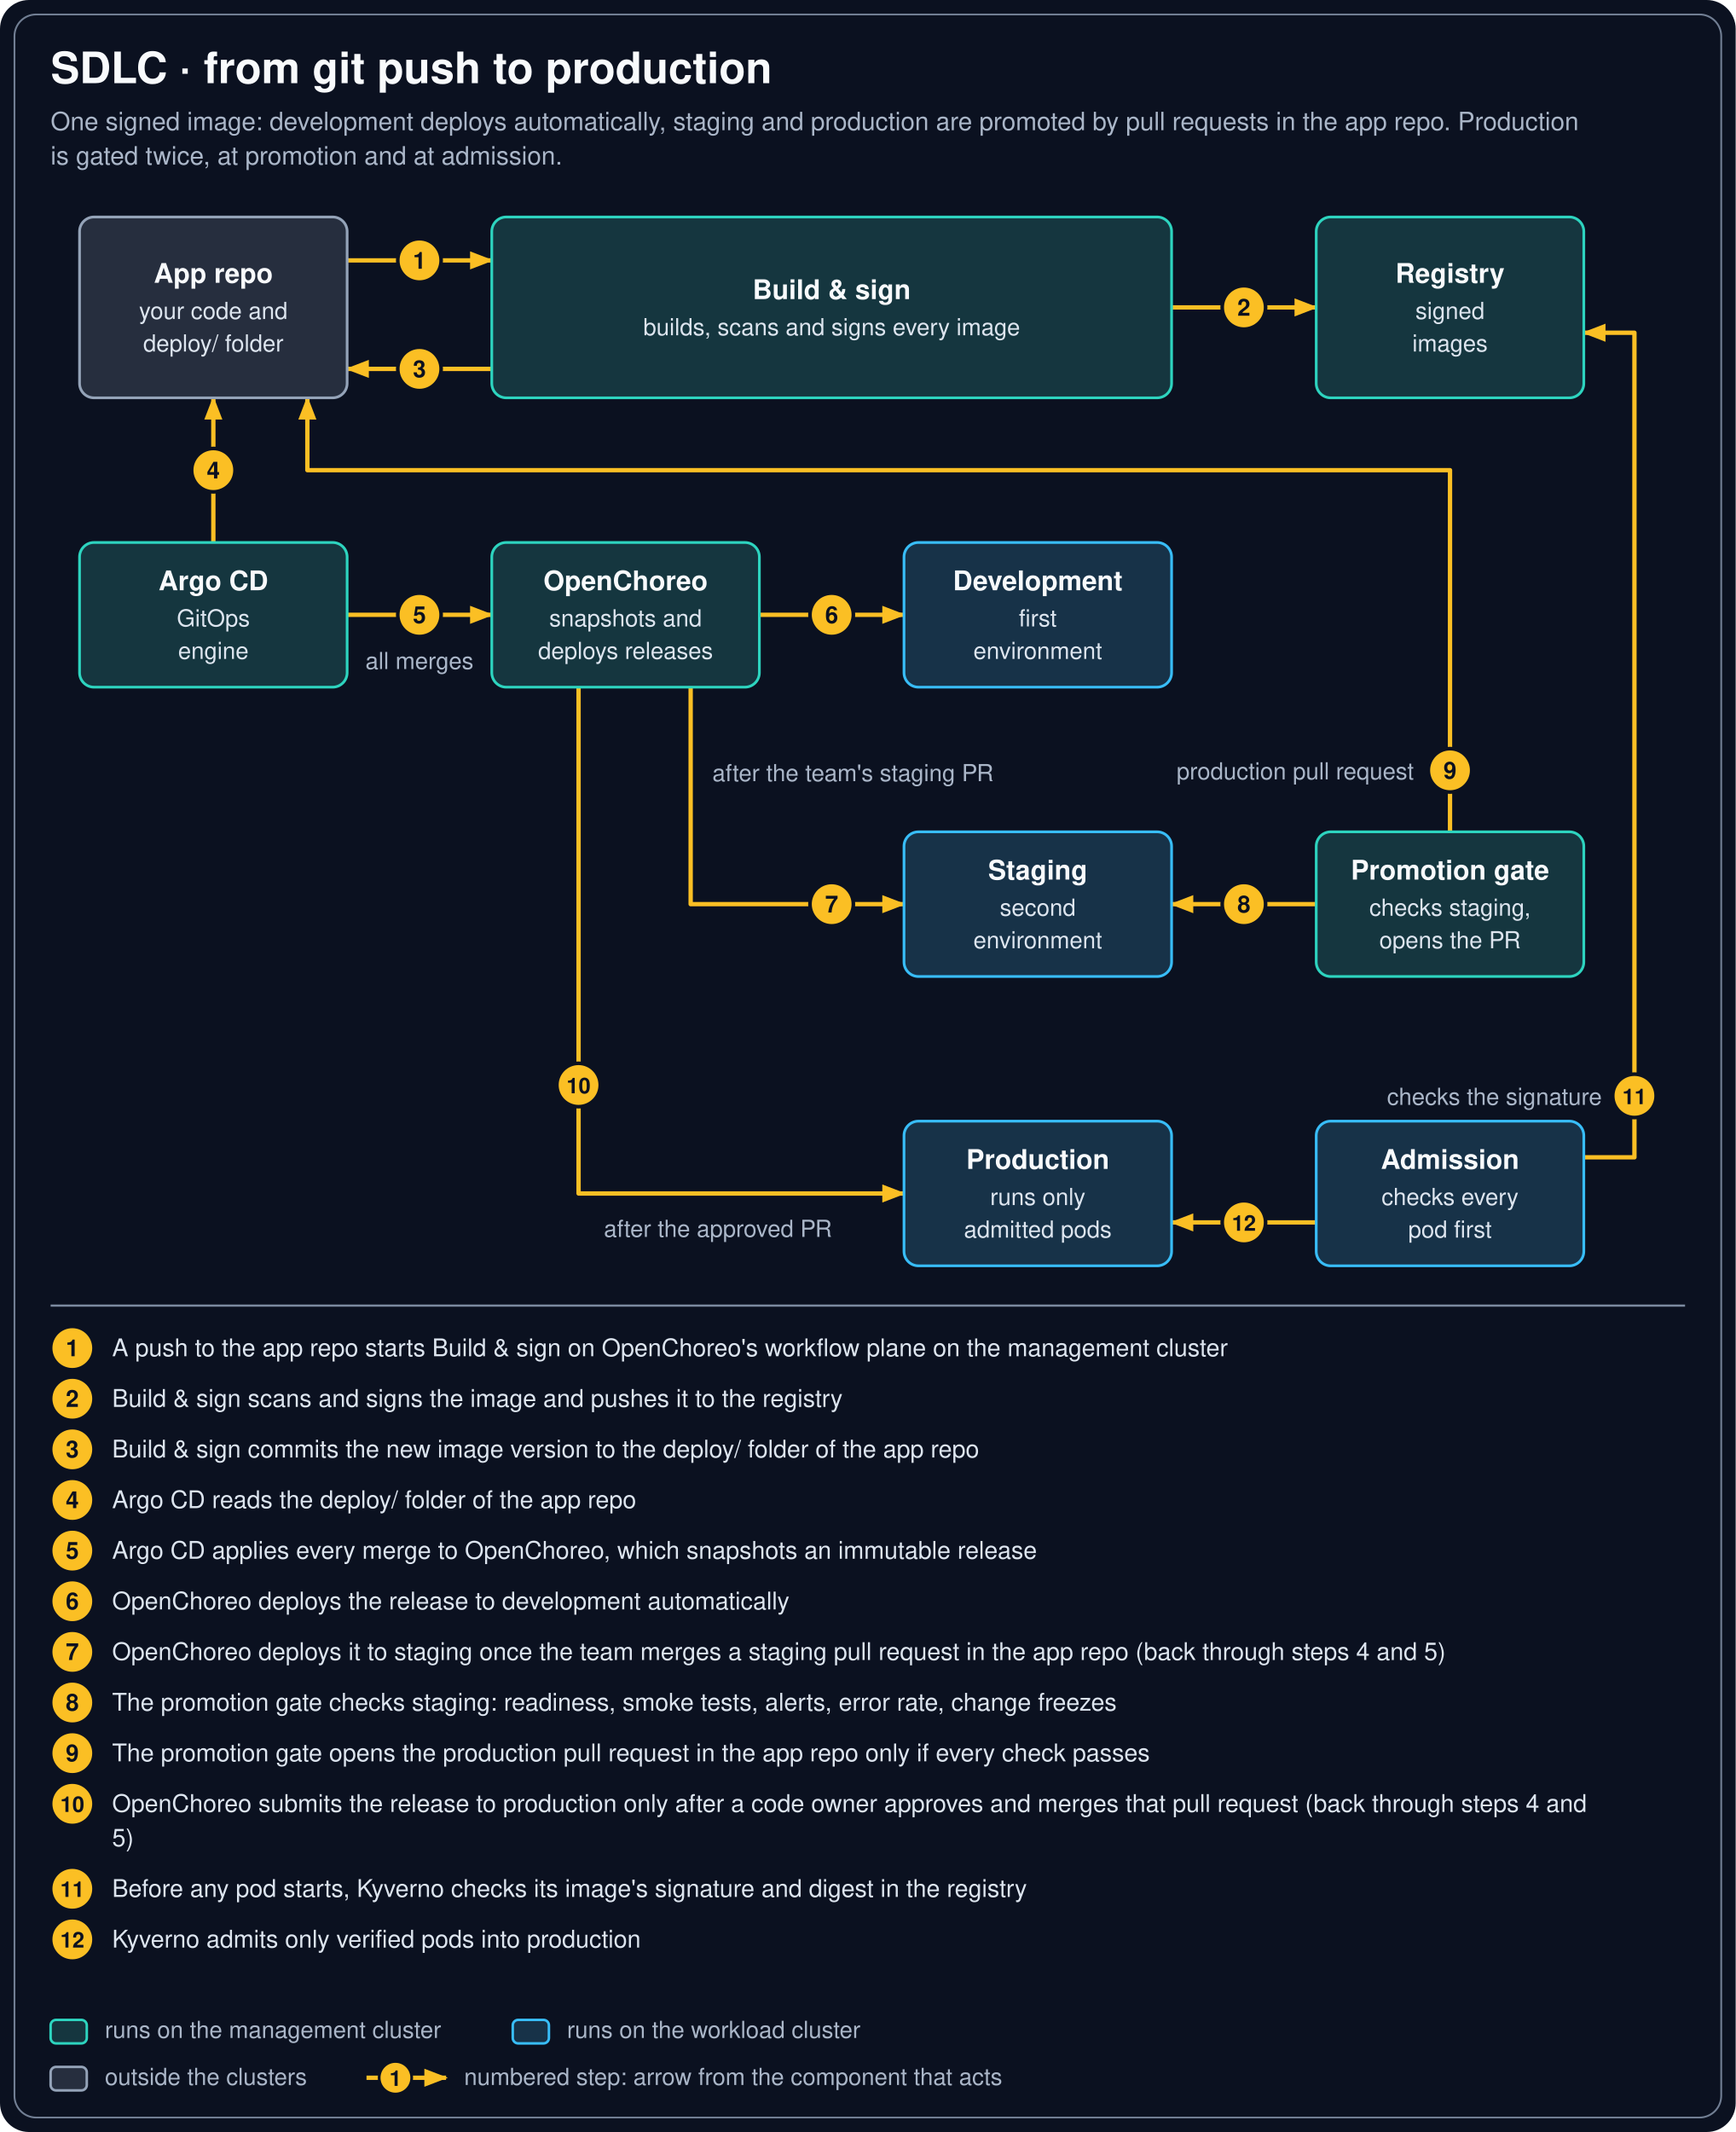
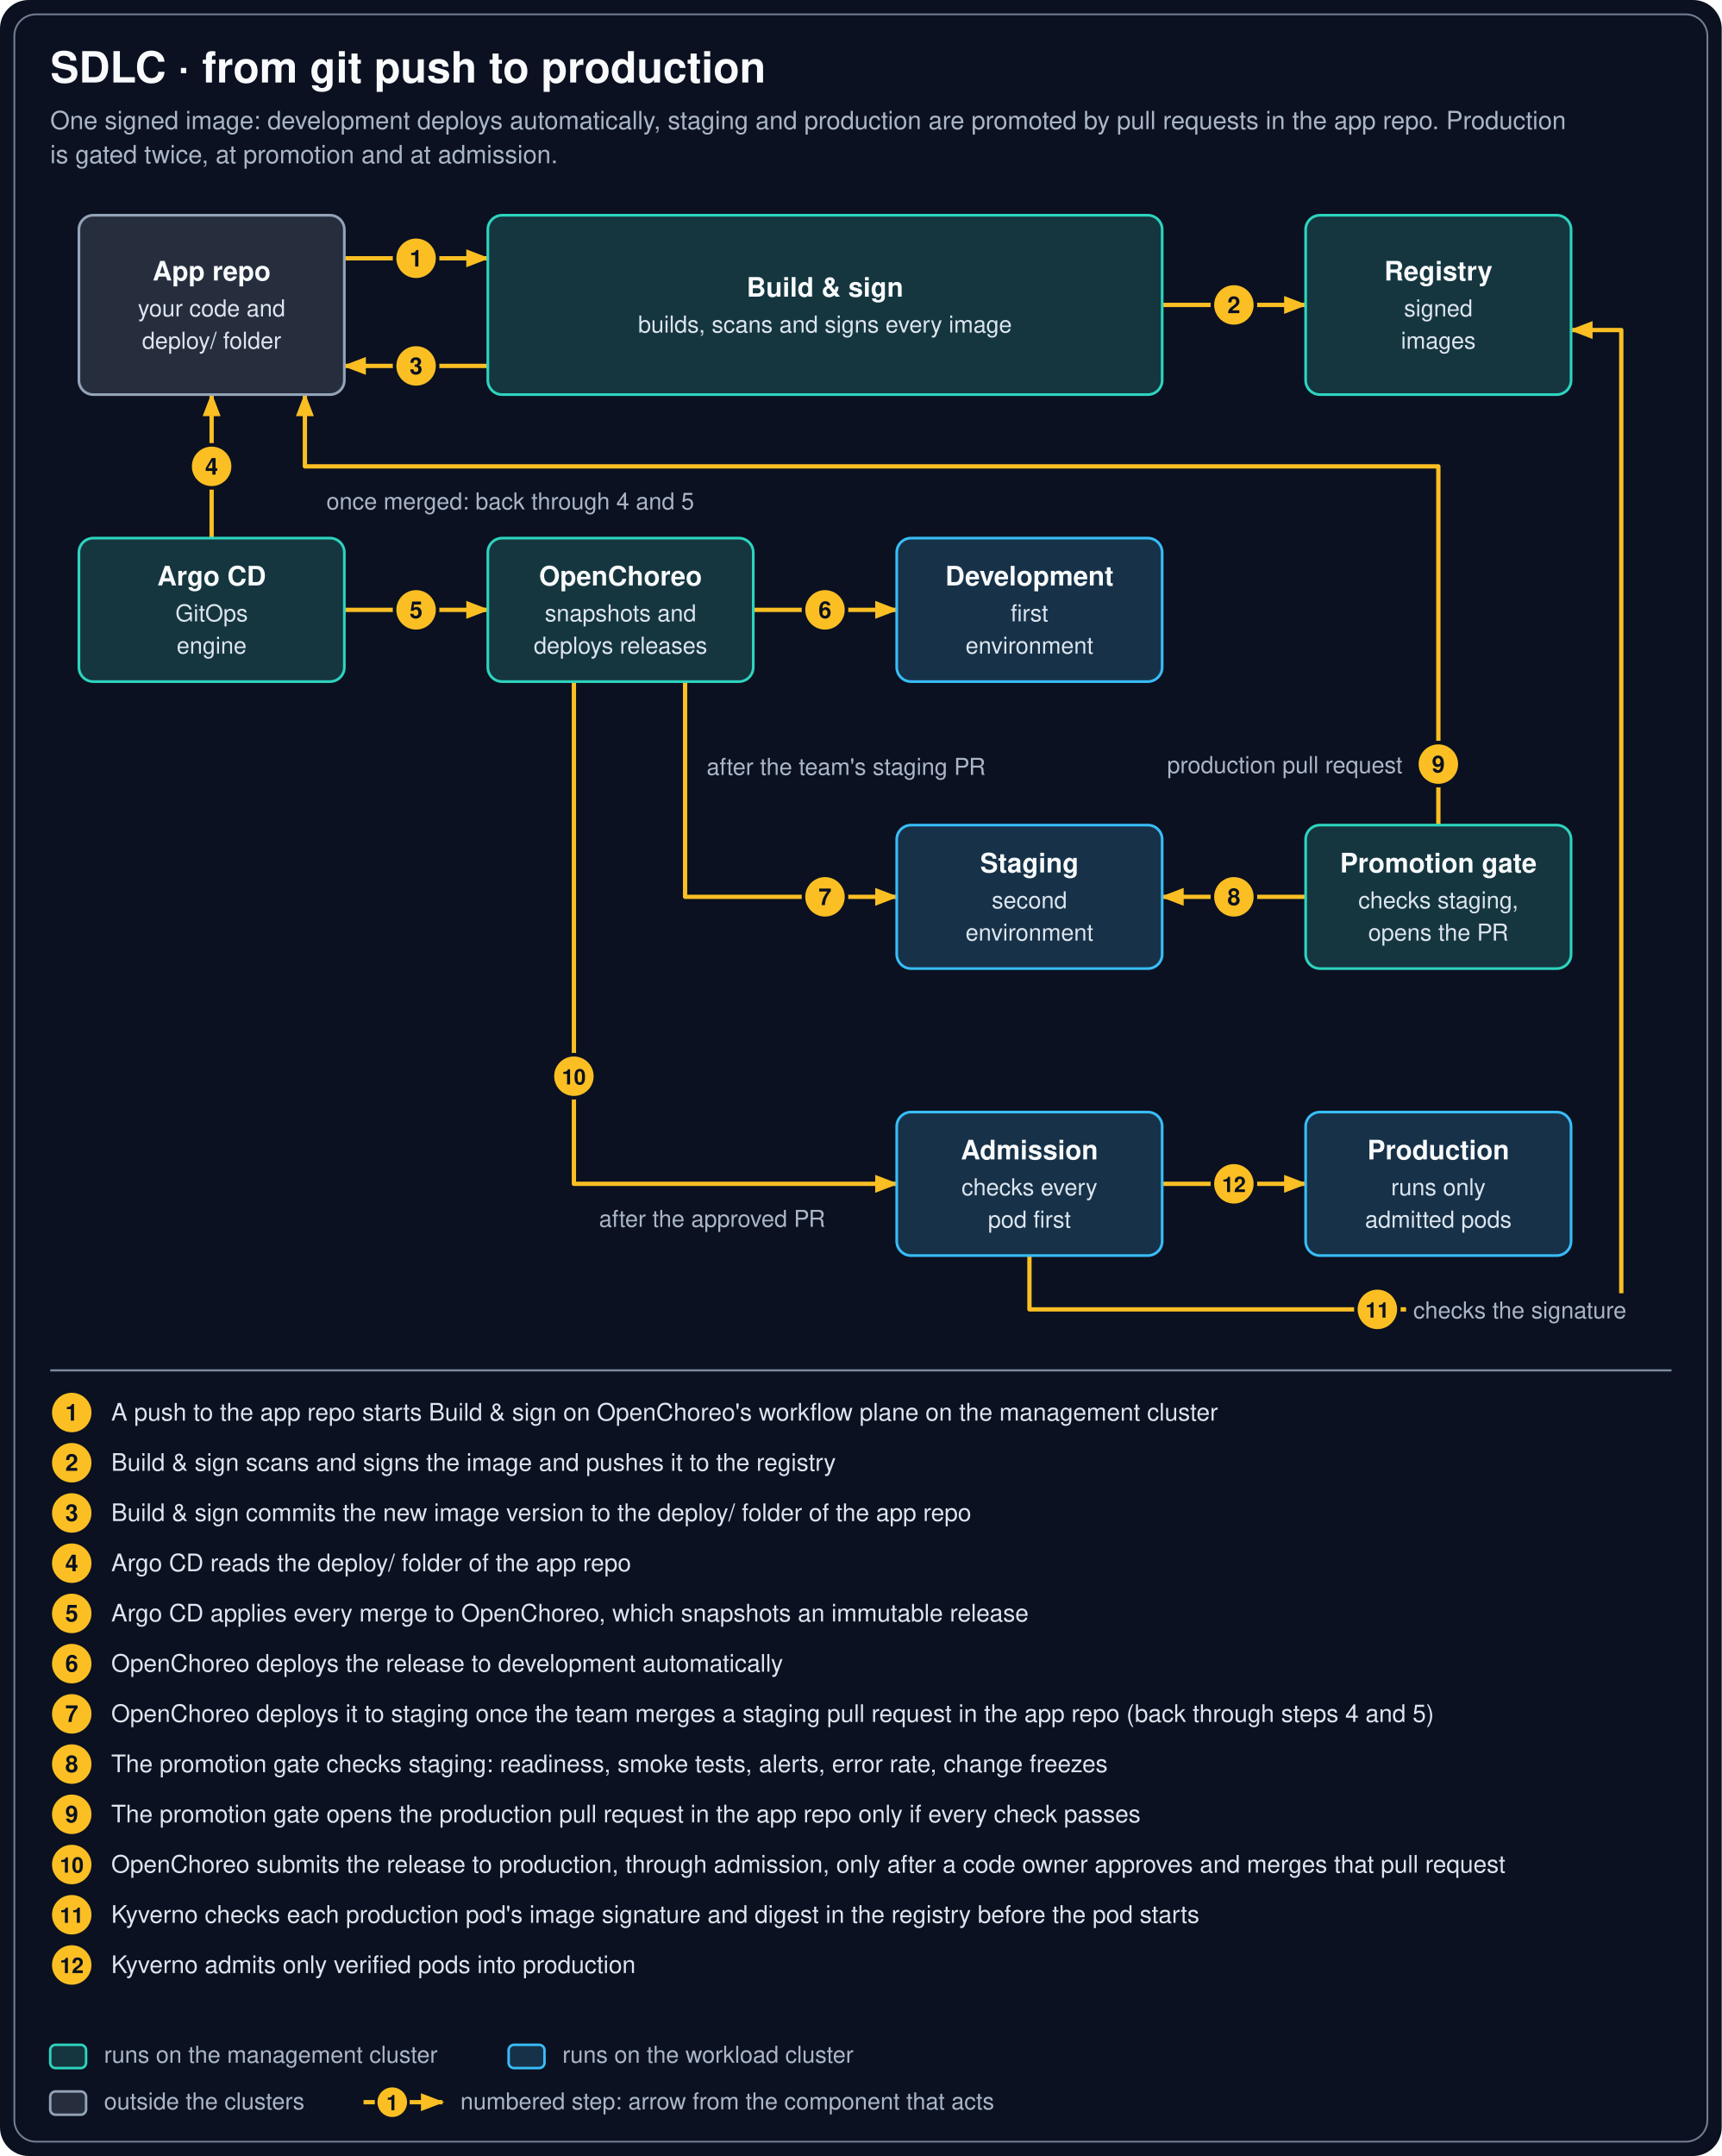
- <svg xmlns="http://www.w3.org/2000/svg" width="960" height="1179" viewBox="0 0 960 1179" role="img" aria-label="SDLC · from git push to production">
+ <svg xmlns="http://www.w3.org/2000/svg" width="960" height="1202" viewBox="0 0 960 1202" role="img" aria-label="SDLC · from git push to production">
  <style>.s{font-family:'Segoe UI','Helvetica Neue',Helvetica,Arial,'Liberation Sans',sans-serif}.m{font-family:'JetBrains Mono',SFMono-Regular,Menlo,Consolas,'Liberation Mono',monospace}.fx{fill:none;stroke-width:3.4;stroke-linecap:round;stroke-dasharray:4 10;opacity:0;animation:fxdash .9s linear infinite,fxseq 15.70s linear infinite both}@keyframes fxdash{to{stroke-dashoffset:-14}}@keyframes fxseq{0%{opacity:0}3%{opacity:1}16.8%{opacity:1}21.8%{opacity:0}100%{opacity:0}}@media (prefers-reduced-motion:reduce){.fx{animation:none;opacity:0}}</style>
  <defs>
    <marker id="ahfbbf24" markerWidth="13" markerHeight="10" refX="12" refY="5" orient="auto" markerUnits="userSpaceOnUse">
      <path d="M0,0 L13,5 L0,10 z" fill="#fbbf24" />
    </marker>
    <marker id="asfbbf24" markerWidth="13" markerHeight="10" refX="1" refY="5" orient="auto" markerUnits="userSpaceOnUse">
      <path d="M13,0 L0,5 L13,10 z" fill="#fbbf24" />
    </marker>
  </defs>
-   <rect width="960" height="1179" rx="16" fill="#0b1120" />
-   <rect x="8" y="8" width="944" height="1163" rx="12" fill="none" stroke="#8b9ab0" stroke-opacity=".8" />
+   <rect width="960" height="1202" rx="16" fill="#0b1120" />
+   <rect x="8" y="8" width="944" height="1186" rx="12" fill="none" stroke="#8b9ab0" stroke-opacity=".8" />
  <path d="M 192.0 144.0 L 272.0 144.0" fill="none" stroke="#fbbf24" stroke-width="2.4" stroke-linejoin="round" marker-end="url(#ahfbbf24)" />
  <path d="M 648.0 170.0 L 728.0 170.0" fill="none" stroke="#fbbf24" stroke-width="2.4" stroke-linejoin="round" marker-end="url(#ahfbbf24)" />
  <path d="M 272.0 204.0 L 192.0 204.0" fill="none" stroke="#fbbf24" stroke-width="2.4" stroke-linejoin="round" marker-end="url(#ahfbbf24)" />
  <path d="M 118.0 300.0 L 118.0 220.0" fill="none" stroke="#fbbf24" stroke-width="2.4" stroke-linejoin="round" marker-end="url(#ahfbbf24)" />
  <path d="M 192.0 340.0 L 272.0 340.0" fill="none" stroke="#fbbf24" stroke-width="2.4" stroke-linejoin="round" marker-end="url(#ahfbbf24)" />
  <path d="M 420.0 340.0 L 500.0 340.0" fill="none" stroke="#fbbf24" stroke-width="2.4" stroke-linejoin="round" marker-end="url(#ahfbbf24)" />
  <path d="M 382.0 380.0 L 382.0 500.0 L 500.0 500.0" fill="none" stroke="#fbbf24" stroke-width="2.4" stroke-linejoin="round" marker-end="url(#ahfbbf24)" />
  <path d="M 728.0 500.0 L 648.0 500.0" fill="none" stroke="#fbbf24" stroke-width="2.4" stroke-linejoin="round" marker-end="url(#ahfbbf24)" />
  <path d="M 802.0 460.0 L 802.0 260.0 L 170.0 260.0 L 170.0 220.0" fill="none" stroke="#fbbf24" stroke-width="2.4" stroke-linejoin="round" marker-end="url(#ahfbbf24)" />
  <path d="M 320.0 380.0 L 320.0 660.0 L 500.0 660.0" fill="none" stroke="#fbbf24" stroke-width="2.4" stroke-linejoin="round" marker-end="url(#ahfbbf24)" />
-   <path d="M 876.0 640.0 L 904.0 640.0 L 904.0 184.0 L 876.0 184.0" fill="none" stroke="#fbbf24" stroke-width="2.4" stroke-linejoin="round" marker-end="url(#ahfbbf24)" />
-   <path d="M 728.0 676.0 L 648.0 676.0" fill="none" stroke="#fbbf24" stroke-width="2.4" stroke-linejoin="round" marker-end="url(#ahfbbf24)" />
+   <path d="M 574.0 700.0 L 574.0 730.0 L 904.0 730.0 L 904.0 184.0 L 876.0 184.0" fill="none" stroke="#fbbf24" stroke-width="2.4" stroke-linejoin="round" marker-end="url(#ahfbbf24)" />
+   <path d="M 648.0 660.0 L 728.0 660.0" fill="none" stroke="#fbbf24" stroke-width="2.4" stroke-linejoin="round" marker-end="url(#ahfbbf24)" />
  <path class="fx" d="M 192.0 144.0 L 272.0 144.0" stroke="#fde5a7" style="animation-delay:0s,0.00s" />
  <path class="fx" d="M 648.0 170.0 L 728.0 170.0" stroke="#fde5a7" style="animation-delay:0s,1.10s" />
  <path class="fx" d="M 272.0 204.0 L 192.0 204.0" stroke="#fde5a7" style="animation-delay:0s,2.20s" />
  <path class="fx" d="M 118.0 300.0 L 118.0 220.0" stroke="#fde5a7" style="animation-delay:0s,3.30s" />
  <path class="fx" d="M 192.0 340.0 L 272.0 340.0" stroke="#fde5a7" style="animation-delay:0s,4.40s" />
  <path class="fx" d="M 420.0 340.0 L 500.0 340.0" stroke="#fde5a7" style="animation-delay:0s,5.50s" />
  <path class="fx" d="M 382.0 380.0 L 382.0 500.0 L 500.0 500.0" stroke="#fde5a7" style="animation-delay:0s,6.60s" />
  <path class="fx" d="M 728.0 500.0 L 648.0 500.0" stroke="#fde5a7" style="animation-delay:0s,7.70s" />
  <path class="fx" d="M 802.0 460.0 L 802.0 260.0 L 170.0 260.0 L 170.0 220.0" stroke="#fde5a7" style="animation-delay:0s,8.80s" />
  <path class="fx" d="M 320.0 380.0 L 320.0 660.0 L 500.0 660.0" stroke="#fde5a7" style="animation-delay:0s,9.90s" />
-   <path class="fx" d="M 876.0 640.0 L 904.0 640.0 L 904.0 184.0 L 876.0 184.0" stroke="#fde5a7" style="animation-delay:0s,11.00s" />
-   <path class="fx" d="M 728.0 676.0 L 648.0 676.0" stroke="#fde5a7" style="animation-delay:0s,12.10s" />
+   <path class="fx" d="M 574.0 700.0 L 574.0 730.0 L 904.0 730.0 L 904.0 184.0 L 876.0 184.0" stroke="#fde5a7" style="animation-delay:0s,11.00s" />
+   <path class="fx" d="M 648.0 660.0 L 728.0 660.0" stroke="#fde5a7" style="animation-delay:0s,12.10s" />
  <rect x="44" y="120" width="148" height="100" rx="8" fill="#262e3e" stroke="#94a3b8" stroke-width="1.5" />
  <text class="s" x="118.0" y="156.4" font-size="15" fill="#f8fafc" font-weight="600" text-anchor="middle">App repo</text>
  <text class="s" x="118.0" y="176.4" font-size="13" fill="#dde5ef" text-anchor="middle">your code and</text>
  <text class="s" x="118.0" y="194.4" font-size="13" fill="#dde5ef" text-anchor="middle">deploy/ folder</text>
  <rect x="272" y="120" width="376" height="100" rx="8" fill="#15363f" stroke="#2dd4bf" stroke-width="1.5" />
  <text class="s" x="460.0" y="165.4" font-size="15" fill="#f8fafc" font-weight="600" text-anchor="middle">Build &amp; sign</text>
  <text class="s" x="460.0" y="185.4" font-size="13" fill="#dde5ef" text-anchor="middle">builds, scans and signs every image</text>
  <rect x="728" y="120" width="148" height="100" rx="8" fill="#15363f" stroke="#2dd4bf" stroke-width="1.5" />
  <text class="s" x="802.0" y="156.4" font-size="15" fill="#f8fafc" font-weight="600" text-anchor="middle">Registry</text>
  <text class="s" x="802.0" y="176.4" font-size="13" fill="#dde5ef" text-anchor="middle">signed</text>
  <text class="s" x="802.0" y="194.4" font-size="13" fill="#dde5ef" text-anchor="middle">images</text>
  <rect x="44" y="300" width="148" height="80" rx="8" fill="#15363f" stroke="#2dd4bf" stroke-width="1.5" />
  <text class="s" x="118.0" y="326.4" font-size="15" fill="#f8fafc" font-weight="600" text-anchor="middle">Argo CD</text>
  <text class="s" x="118.0" y="346.4" font-size="13" fill="#dde5ef" text-anchor="middle">GitOps</text>
  <text class="s" x="118.0" y="364.4" font-size="13" fill="#dde5ef" text-anchor="middle">engine</text>
  <rect x="272" y="300" width="148" height="80" rx="8" fill="#15363f" stroke="#2dd4bf" stroke-width="1.5" />
  <text class="s" x="346.0" y="326.4" font-size="15" fill="#f8fafc" font-weight="600" text-anchor="middle">OpenChoreo</text>
  <text class="s" x="346.0" y="346.4" font-size="13" fill="#dde5ef" text-anchor="middle">snapshots and</text>
  <text class="s" x="346.0" y="364.4" font-size="13" fill="#dde5ef" text-anchor="middle">deploys releases</text>
  <rect x="500" y="300" width="148" height="80" rx="8" fill="#173248" stroke="#38bdf8" stroke-width="1.5" />
  <text class="s" x="574.0" y="326.4" font-size="15" fill="#f8fafc" font-weight="600" text-anchor="middle">Development</text>
  <text class="s" x="574.0" y="346.4" font-size="13" fill="#dde5ef" text-anchor="middle">first</text>
  <text class="s" x="574.0" y="364.4" font-size="13" fill="#dde5ef" text-anchor="middle">environment</text>
  <rect x="500" y="460" width="148" height="80" rx="8" fill="#173248" stroke="#38bdf8" stroke-width="1.5" />
  <text class="s" x="574.0" y="486.4" font-size="15" fill="#f8fafc" font-weight="600" text-anchor="middle">Staging</text>
  <text class="s" x="574.0" y="506.4" font-size="13" fill="#dde5ef" text-anchor="middle">second</text>
  <text class="s" x="574.0" y="524.4" font-size="13" fill="#dde5ef" text-anchor="middle">environment</text>
  <rect x="728" y="460" width="148" height="80" rx="8" fill="#15363f" stroke="#2dd4bf" stroke-width="1.5" />
  <text class="s" x="802.0" y="486.4" font-size="15" fill="#f8fafc" font-weight="600" text-anchor="middle">Promotion gate</text>
  <text class="s" x="802.0" y="506.4" font-size="13" fill="#dde5ef" text-anchor="middle">checks staging,</text>
  <text class="s" x="802.0" y="524.4" font-size="13" fill="#dde5ef" text-anchor="middle">opens the PR</text>
  <rect x="500" y="620" width="148" height="80" rx="8" fill="#173248" stroke="#38bdf8" stroke-width="1.5" />
-   <text class="s" x="574.0" y="646.4" font-size="15" fill="#f8fafc" font-weight="600" text-anchor="middle">Production</text>
-   <text class="s" x="574.0" y="666.4" font-size="13" fill="#dde5ef" text-anchor="middle">runs only</text>
-   <text class="s" x="574.0" y="684.4" font-size="13" fill="#dde5ef" text-anchor="middle">admitted pods</text>
+   <text class="s" x="574.0" y="646.4" font-size="15" fill="#f8fafc" font-weight="600" text-anchor="middle">Admission</text>
+   <text class="s" x="574.0" y="666.4" font-size="13" fill="#dde5ef" text-anchor="middle">checks every</text>
+   <text class="s" x="574.0" y="684.4" font-size="13" fill="#dde5ef" text-anchor="middle">pod first</text>
  <rect x="728" y="620" width="148" height="80" rx="8" fill="#173248" stroke="#38bdf8" stroke-width="1.5" />
-   <text class="s" x="802.0" y="646.4" font-size="15" fill="#f8fafc" font-weight="600" text-anchor="middle">Admission</text>
-   <text class="s" x="802.0" y="666.4" font-size="13" fill="#dde5ef" text-anchor="middle">checks every</text>
-   <text class="s" x="802.0" y="684.4" font-size="13" fill="#dde5ef" text-anchor="middle">pod first</text>
+   <text class="s" x="802.0" y="646.4" font-size="15" fill="#f8fafc" font-weight="600" text-anchor="middle">Production</text>
+   <text class="s" x="802.0" y="666.4" font-size="13" fill="#dde5ef" text-anchor="middle">runs only</text>
+   <text class="s" x="802.0" y="684.4" font-size="13" fill="#dde5ef" text-anchor="middle">admitted pods</text>
  <text class="s" x="28.0" y="46.0" font-size="24" fill="#f8fafc" font-weight="700">SDLC · from git push to production</text>
  <text class="s" x="28.0" y="72.0" font-size="14" fill="#aab6c8">One signed image: development deploys automatically, staging and production are promoted by pull requests in the app repo. Production</text>
  <text class="s" x="28.0" y="91.0" font-size="14" fill="#aab6c8">is gated twice, at promotion and at admission.</text>
  <circle cx="232.0" cy="144.0" r="12" fill="#fbbf24" stroke="#0b1120" stroke-width="2" />
  <text class="s" x="232.0" y="148.6" font-size="13" font-weight="700" fill="#0b1120" text-anchor="middle">1</text>
  <circle cx="688.0" cy="170.0" r="12" fill="#fbbf24" stroke="#0b1120" stroke-width="2" />
  <text class="s" x="688.0" y="174.6" font-size="13" font-weight="700" fill="#0b1120" text-anchor="middle">2</text>
  <circle cx="232.0" cy="204.0" r="12" fill="#fbbf24" stroke="#0b1120" stroke-width="2" />
  <text class="s" x="232.0" y="208.6" font-size="13" font-weight="700" fill="#0b1120" text-anchor="middle">3</text>
  <circle cx="118.0" cy="260.0" r="12" fill="#fbbf24" stroke="#0b1120" stroke-width="2" />
  <text class="s" x="118.0" y="264.6" font-size="13" font-weight="700" fill="#0b1120" text-anchor="middle">4</text>
-   <rect x="196.2" y="356.0" width="71.6" height="20.0" rx="3" fill="#0b1120" />
-   <text class="s" x="232.0" y="370.0" font-size="13" fill="#aab6c8" text-anchor="middle">all merges</text>
  <circle cx="232.0" cy="340.0" r="12" fill="#fbbf24" stroke="#0b1120" stroke-width="2" />
  <text class="s" x="232.0" y="344.6" font-size="13" font-weight="700" fill="#0b1120" text-anchor="middle">5</text>
  <circle cx="460.0" cy="340.0" r="12" fill="#fbbf24" stroke="#0b1120" stroke-width="2" />
  <text class="s" x="460.0" y="344.6" font-size="13" font-weight="700" fill="#0b1120" text-anchor="middle">6</text>
  <rect x="390.0" y="418.0" width="173.8" height="20.0" rx="3" fill="#0b1120" />
  <text class="s" x="394.0" y="432.0" font-size="13" fill="#aab6c8">after the team's staging PR</text>
  <circle cx="460.0" cy="500.0" r="12" fill="#fbbf24" stroke="#0b1120" stroke-width="2" />
  <text class="s" x="460.0" y="504.6" font-size="13" font-weight="700" fill="#0b1120" text-anchor="middle">7</text>
  <circle cx="688.0" cy="500.0" r="12" fill="#fbbf24" stroke="#0b1120" stroke-width="2" />
  <text class="s" x="688.0" y="504.6" font-size="13" font-weight="700" fill="#0b1120" text-anchor="middle">8</text>
  <rect x="638.6" y="417.0" width="147.4" height="20.0" rx="3" fill="#0b1120" />
  <text class="s" x="782.0" y="431.0" font-size="13" fill="#aab6c8" text-anchor="end">production pull request</text>
  <circle cx="802.0" cy="426.0" r="12" fill="#fbbf24" stroke="#0b1120" stroke-width="2" />
  <text class="s" x="802.0" y="430.6" font-size="13" font-weight="700" fill="#0b1120" text-anchor="middle">9</text>
+   <rect x="178.0" y="270.0" width="225.5" height="20.0" rx="3" fill="#0b1120" />
+   <text class="s" x="182.0" y="284.0" font-size="13" fill="#aab6c8">once merged: back through 4 and 5</text>
  <rect x="330.0" y="670.0" width="142.8" height="20.0" rx="3" fill="#0b1120" />
  <text class="s" x="334.0" y="684.0" font-size="13" fill="#aab6c8">after the approved PR</text>
  <circle cx="320.0" cy="600.0" r="12" fill="#fbbf24" stroke="#0b1120" stroke-width="2" />
  <text class="s" x="320.0" y="604.6" font-size="12" font-weight="700" fill="#0b1120" text-anchor="middle">10</text>
-   <rect x="755.6" y="597.0" width="134.4" height="20.0" rx="3" fill="#0b1120" />
-   <text class="s" x="886.0" y="611.0" font-size="13" fill="#aab6c8" text-anchor="end">checks the signature</text>
-   <circle cx="904.0" cy="606.0" r="12" fill="#fbbf24" stroke="#0b1120" stroke-width="2" />
-   <text class="s" x="904.0" y="610.6" font-size="12" font-weight="700" fill="#0b1120" text-anchor="middle">11</text>
-   <circle cx="688.0" cy="676.0" r="12" fill="#fbbf24" stroke="#0b1120" stroke-width="2" />
-   <text class="s" x="688.0" y="680.6" font-size="12" font-weight="700" fill="#0b1120" text-anchor="middle">12</text>
-   <line x1="28" y1="722" x2="932" y2="722" stroke="#7c8aa0" stroke-width="1.2" />
-   <circle cx="40" cy="745.5" r="11" fill="#fbbf24" />
-   <text class="s" x="40" y="750" font-size="13" font-weight="700" fill="#0b1120" text-anchor="middle">1</text>
-   <text class="s" x="62.0" y="750.0" font-size="13.5" fill="#dde5ef">A push to the app repo starts Build &amp; sign on OpenChoreo's workflow plane on the management cluster</text>
-   <circle cx="40" cy="773.5" r="11" fill="#fbbf24" />
-   <text class="s" x="40" y="778" font-size="13" font-weight="700" fill="#0b1120" text-anchor="middle">2</text>
-   <text class="s" x="62.0" y="778.0" font-size="13.5" fill="#dde5ef">Build &amp; sign scans and signs the image and pushes it to the registry</text>
-   <circle cx="40" cy="801.5" r="11" fill="#fbbf24" />
-   <text class="s" x="40" y="806" font-size="13" font-weight="700" fill="#0b1120" text-anchor="middle">3</text>
-   <text class="s" x="62.0" y="806.0" font-size="13.5" fill="#dde5ef">Build &amp; sign commits the new image version to the deploy/ folder of the app repo</text>
-   <circle cx="40" cy="829.5" r="11" fill="#fbbf24" />
-   <text class="s" x="40" y="834" font-size="13" font-weight="700" fill="#0b1120" text-anchor="middle">4</text>
-   <text class="s" x="62.0" y="834.0" font-size="13.5" fill="#dde5ef">Argo CD reads the deploy/ folder of the app repo</text>
-   <circle cx="40" cy="857.5" r="11" fill="#fbbf24" />
-   <text class="s" x="40" y="862" font-size="13" font-weight="700" fill="#0b1120" text-anchor="middle">5</text>
-   <text class="s" x="62.0" y="862.0" font-size="13.5" fill="#dde5ef">Argo CD applies every merge to OpenChoreo, which snapshots an immutable release</text>
-   <circle cx="40" cy="885.5" r="11" fill="#fbbf24" />
-   <text class="s" x="40" y="890" font-size="13" font-weight="700" fill="#0b1120" text-anchor="middle">6</text>
-   <text class="s" x="62.0" y="890.0" font-size="13.5" fill="#dde5ef">OpenChoreo deploys the release to development automatically</text>
-   <circle cx="40" cy="913.5" r="11" fill="#fbbf24" />
-   <text class="s" x="40" y="918" font-size="13" font-weight="700" fill="#0b1120" text-anchor="middle">7</text>
-   <text class="s" x="62.0" y="918.0" font-size="13.5" fill="#dde5ef">OpenChoreo deploys it to staging once the team merges a staging pull request in the app repo (back through steps 4 and 5)</text>
-   <circle cx="40" cy="941.5" r="11" fill="#fbbf24" />
-   <text class="s" x="40" y="946" font-size="13" font-weight="700" fill="#0b1120" text-anchor="middle">8</text>
-   <text class="s" x="62.0" y="946.0" font-size="13.5" fill="#dde5ef">The promotion gate checks staging: readiness, smoke tests, alerts, error rate, change freezes</text>
-   <circle cx="40" cy="969.5" r="11" fill="#fbbf24" />
-   <text class="s" x="40" y="974" font-size="13" font-weight="700" fill="#0b1120" text-anchor="middle">9</text>
-   <text class="s" x="62.0" y="974.0" font-size="13.5" fill="#dde5ef">The promotion gate opens the production pull request in the app repo only if every check passes</text>
-   <circle cx="40" cy="997.5" r="11" fill="#fbbf24" />
-   <text class="s" x="40" y="1002" font-size="12" font-weight="700" fill="#0b1120" text-anchor="middle">10</text>
-   <text class="s" x="62.0" y="1002.0" font-size="13.5" fill="#dde5ef">OpenChoreo submits the release to production only after a code owner approves and merges that pull request (back through steps 4 and</text>
-   <text class="s" x="62.0" y="1021.0" font-size="13.5" fill="#dde5ef">5)</text>
-   <circle cx="40" cy="1044.5" r="11" fill="#fbbf24" />
-   <text class="s" x="40" y="1049" font-size="12" font-weight="700" fill="#0b1120" text-anchor="middle">11</text>
-   <text class="s" x="62.0" y="1049.0" font-size="13.5" fill="#dde5ef">Before any pod starts, Kyverno checks its image's signature and digest in the registry</text>
-   <circle cx="40" cy="1072.5" r="11" fill="#fbbf24" />
-   <text class="s" x="40" y="1077" font-size="12" font-weight="700" fill="#0b1120" text-anchor="middle">12</text>
-   <text class="s" x="62.0" y="1077.0" font-size="13.5" fill="#dde5ef">Kyverno admits only verified pods into production</text>
-   <rect x="28" y="1117" width="20" height="13" rx="3" fill="#15363f" stroke="#2dd4bf" stroke-width="1.4" />
-   <text class="s" x="58.0" y="1127.0" font-size="13" fill="#aab6c8">runs on the management cluster</text>
-   <rect x="283.605" y="1117" width="20" height="13" rx="3" fill="#173248" stroke="#38bdf8" stroke-width="1.4" />
-   <text class="s" x="313.6" y="1127.0" font-size="13" fill="#aab6c8">runs on the workload cluster</text>
-   <rect x="28" y="1143" width="20" height="13" rx="3" fill="#262e3e" stroke="#94a3b8" stroke-width="1.4" />
-   <text class="s" x="58.0" y="1153.0" font-size="13" fill="#aab6c8">outside the clusters</text>
-   <path d="M 202.715 1149 L 246.715 1149" stroke="#fbbf24" stroke-width="2.4" marker-end="url(#ahfbbf24)" />
-   <circle cx="218.715" cy="1149" r="9" fill="#fbbf24" stroke="#0b1120" stroke-width="1.5" />
-   <text class="s" x="218.715" y="1153.5" font-size="12" font-weight="700" fill="#0b1120" text-anchor="middle">1</text>
-   <text class="s" x="256.7" y="1153.0" font-size="13" fill="#aab6c8">numbered step: arrow from the component that acts</text>
+   <rect x="784.0" y="721.0" width="134.4" height="20.0" rx="3" fill="#0b1120" />
+   <text class="s" x="788.0" y="735.0" font-size="13" fill="#aab6c8">checks the signature</text>
+   <circle cx="768.0" cy="730.0" r="12" fill="#fbbf24" stroke="#0b1120" stroke-width="2" />
+   <text class="s" x="768.0" y="734.6" font-size="12" font-weight="700" fill="#0b1120" text-anchor="middle">11</text>
+   <circle cx="688.0" cy="660.0" r="12" fill="#fbbf24" stroke="#0b1120" stroke-width="2" />
+   <text class="s" x="688.0" y="664.6" font-size="12" font-weight="700" fill="#0b1120" text-anchor="middle">12</text>
+   <line x1="28" y1="764" x2="932" y2="764" stroke="#7c8aa0" stroke-width="1.2" />
+   <circle cx="40" cy="787.5" r="11" fill="#fbbf24" />
+   <text class="s" x="40" y="792" font-size="13" font-weight="700" fill="#0b1120" text-anchor="middle">1</text>
+   <text class="s" x="62.0" y="792.0" font-size="13.5" fill="#dde5ef">A push to the app repo starts Build &amp; sign on OpenChoreo's workflow plane on the management cluster</text>
+   <circle cx="40" cy="815.5" r="11" fill="#fbbf24" />
+   <text class="s" x="40" y="820" font-size="13" font-weight="700" fill="#0b1120" text-anchor="middle">2</text>
+   <text class="s" x="62.0" y="820.0" font-size="13.5" fill="#dde5ef">Build &amp; sign scans and signs the image and pushes it to the registry</text>
+   <circle cx="40" cy="843.5" r="11" fill="#fbbf24" />
+   <text class="s" x="40" y="848" font-size="13" font-weight="700" fill="#0b1120" text-anchor="middle">3</text>
+   <text class="s" x="62.0" y="848.0" font-size="13.5" fill="#dde5ef">Build &amp; sign commits the new image version to the deploy/ folder of the app repo</text>
+   <circle cx="40" cy="871.5" r="11" fill="#fbbf24" />
+   <text class="s" x="40" y="876" font-size="13" font-weight="700" fill="#0b1120" text-anchor="middle">4</text>
+   <text class="s" x="62.0" y="876.0" font-size="13.5" fill="#dde5ef">Argo CD reads the deploy/ folder of the app repo</text>
+   <circle cx="40" cy="899.5" r="11" fill="#fbbf24" />
+   <text class="s" x="40" y="904" font-size="13" font-weight="700" fill="#0b1120" text-anchor="middle">5</text>
+   <text class="s" x="62.0" y="904.0" font-size="13.5" fill="#dde5ef">Argo CD applies every merge to OpenChoreo, which snapshots an immutable release</text>
+   <circle cx="40" cy="927.5" r="11" fill="#fbbf24" />
+   <text class="s" x="40" y="932" font-size="13" font-weight="700" fill="#0b1120" text-anchor="middle">6</text>
+   <text class="s" x="62.0" y="932.0" font-size="13.5" fill="#dde5ef">OpenChoreo deploys the release to development automatically</text>
+   <circle cx="40" cy="955.5" r="11" fill="#fbbf24" />
+   <text class="s" x="40" y="960" font-size="13" font-weight="700" fill="#0b1120" text-anchor="middle">7</text>
+   <text class="s" x="62.0" y="960.0" font-size="13.5" fill="#dde5ef">OpenChoreo deploys it to staging once the team merges a staging pull request in the app repo (back through steps 4 and 5)</text>
+   <circle cx="40" cy="983.5" r="11" fill="#fbbf24" />
+   <text class="s" x="40" y="988" font-size="13" font-weight="700" fill="#0b1120" text-anchor="middle">8</text>
+   <text class="s" x="62.0" y="988.0" font-size="13.5" fill="#dde5ef">The promotion gate checks staging: readiness, smoke tests, alerts, error rate, change freezes</text>
+   <circle cx="40" cy="1011.5" r="11" fill="#fbbf24" />
+   <text class="s" x="40" y="1016" font-size="13" font-weight="700" fill="#0b1120" text-anchor="middle">9</text>
+   <text class="s" x="62.0" y="1016.0" font-size="13.5" fill="#dde5ef">The promotion gate opens the production pull request in the app repo only if every check passes</text>
+   <circle cx="40" cy="1039.5" r="11" fill="#fbbf24" />
+   <text class="s" x="40" y="1044" font-size="12" font-weight="700" fill="#0b1120" text-anchor="middle">10</text>
+   <text class="s" x="62.0" y="1044.0" font-size="13.5" fill="#dde5ef">OpenChoreo submits the release to production, through admission, only after a code owner approves and merges that pull request</text>
+   <circle cx="40" cy="1067.5" r="11" fill="#fbbf24" />
+   <text class="s" x="40" y="1072" font-size="12" font-weight="700" fill="#0b1120" text-anchor="middle">11</text>
+   <text class="s" x="62.0" y="1072.0" font-size="13.5" fill="#dde5ef">Kyverno checks each production pod's image signature and digest in the registry before the pod starts</text>
+   <circle cx="40" cy="1095.5" r="11" fill="#fbbf24" />
+   <text class="s" x="40" y="1100" font-size="12" font-weight="700" fill="#0b1120" text-anchor="middle">12</text>
+   <text class="s" x="62.0" y="1100.0" font-size="13.5" fill="#dde5ef">Kyverno admits only verified pods into production</text>
+   <rect x="28" y="1140" width="20" height="13" rx="3" fill="#15363f" stroke="#2dd4bf" stroke-width="1.4" />
+   <text class="s" x="58.0" y="1150.0" font-size="13" fill="#aab6c8">runs on the management cluster</text>
+   <rect x="283.605" y="1140" width="20" height="13" rx="3" fill="#173248" stroke="#38bdf8" stroke-width="1.4" />
+   <text class="s" x="313.6" y="1150.0" font-size="13" fill="#aab6c8">runs on the workload cluster</text>
+   <rect x="28" y="1166" width="20" height="13" rx="3" fill="#262e3e" stroke="#94a3b8" stroke-width="1.4" />
+   <text class="s" x="58.0" y="1176.0" font-size="13" fill="#aab6c8">outside the clusters</text>
+   <path d="M 202.715 1172 L 246.715 1172" stroke="#fbbf24" stroke-width="2.4" marker-end="url(#ahfbbf24)" />
+   <circle cx="218.715" cy="1172" r="9" fill="#fbbf24" stroke="#0b1120" stroke-width="1.5" />
+   <text class="s" x="218.715" y="1176.5" font-size="12" font-weight="700" fill="#0b1120" text-anchor="middle">1</text>
+   <text class="s" x="256.7" y="1176.0" font-size="13" fill="#aab6c8">numbered step: arrow from the component that acts</text>
</svg>
